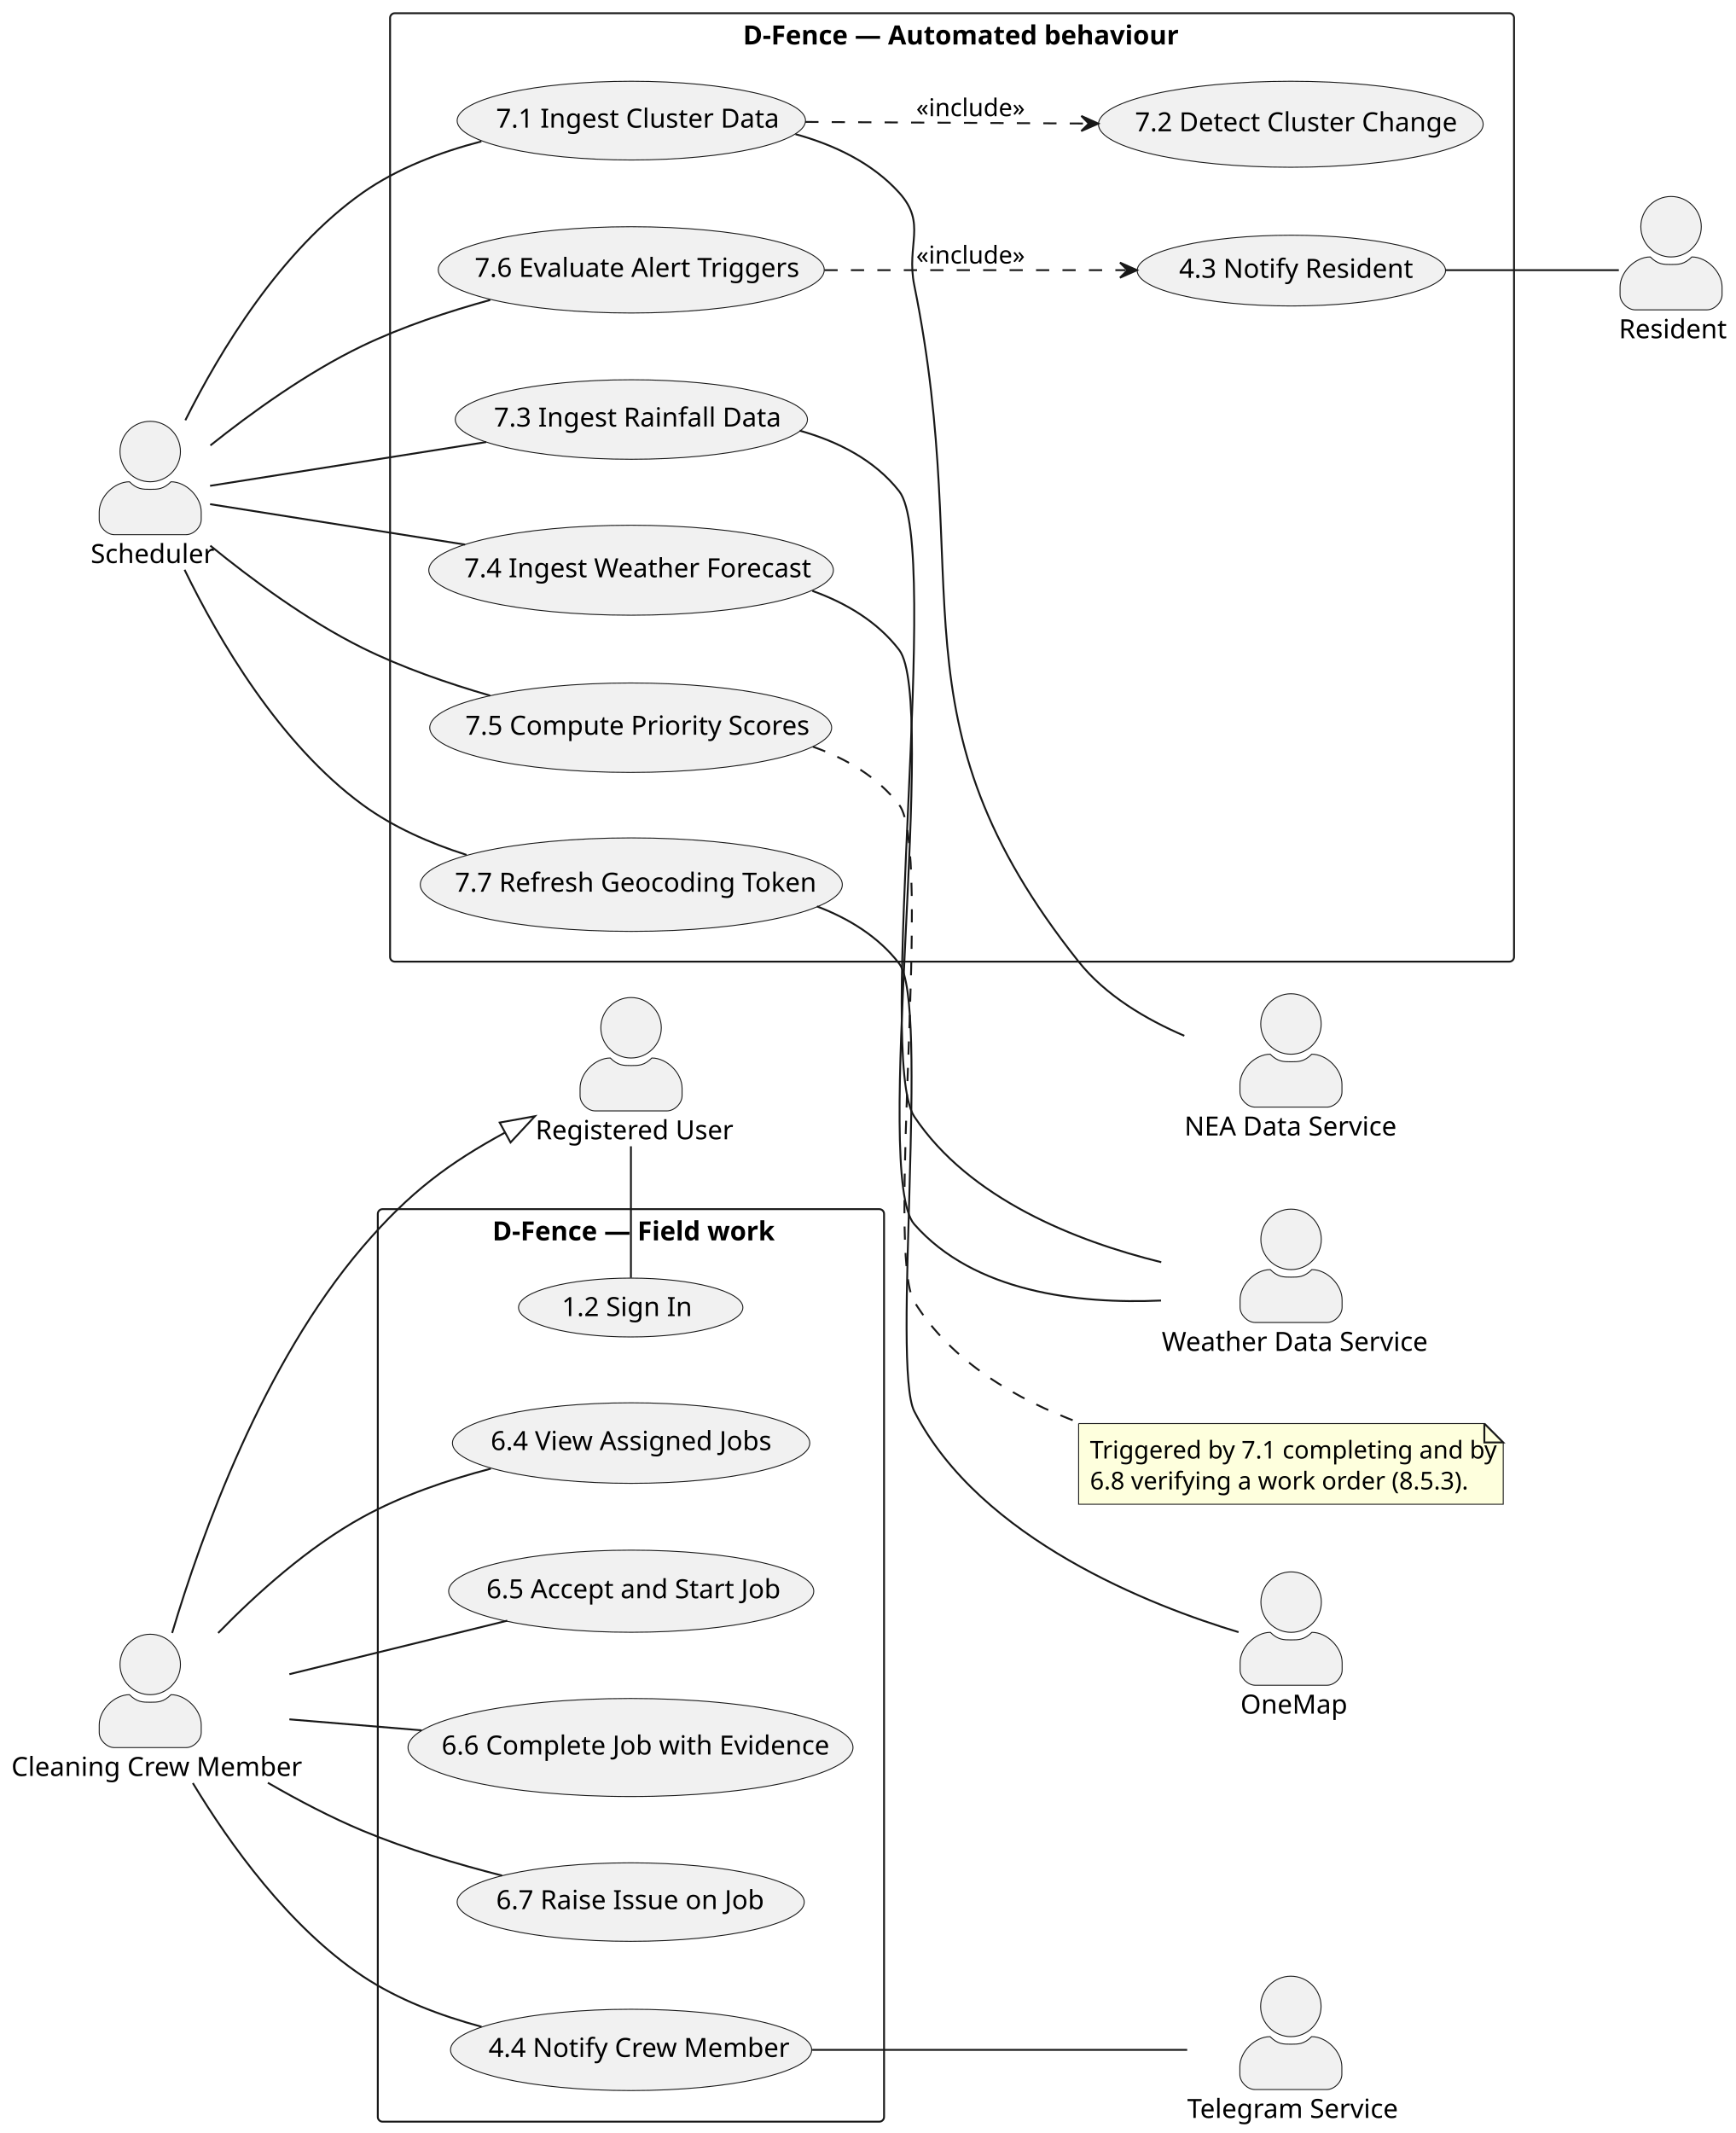
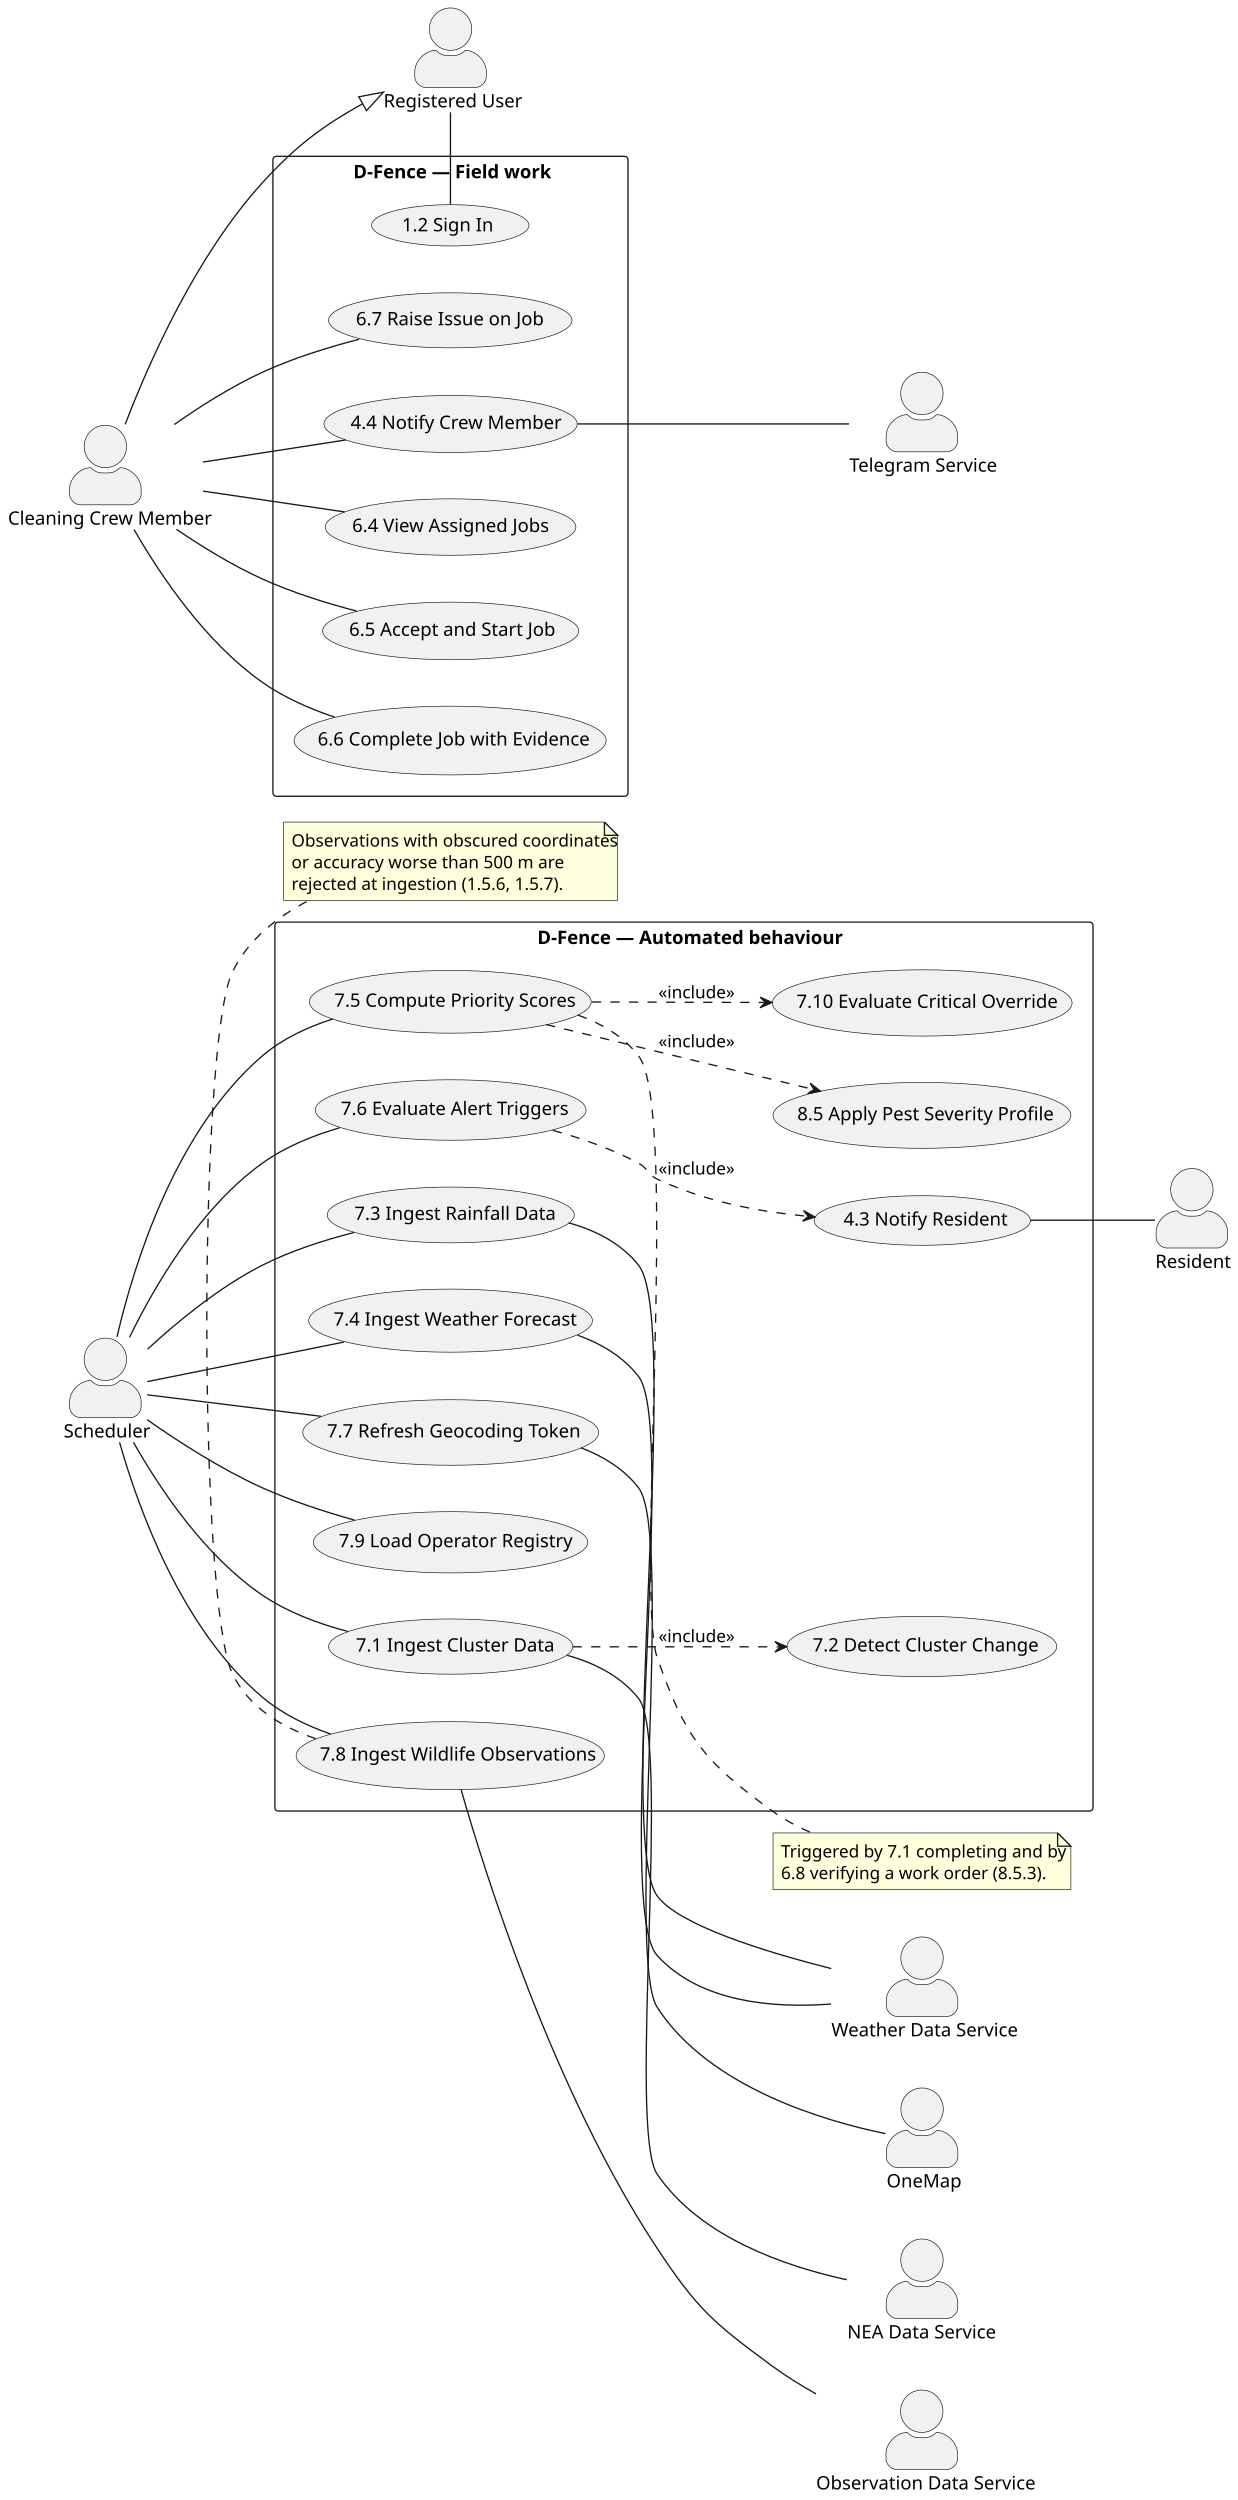
- <svg xmlns="http://www.w3.org/2000/svg" contentStyleType="text/css" height="1129px" preserveAspectRatio="none" style="width:919px;height:1129px;background:#FFFFFF;" version="1.1" viewBox="0 0 919 1129" width="919px" zoomAndPan="magnify">
+ <svg xmlns="http://www.w3.org/2000/svg" contentStyleType="text/css" height="1887px" preserveAspectRatio="none" style="width:934px;height:1887px;background:#FFFFFF;" version="1.1" viewBox="0 0 934 1887" width="934px" zoomAndPan="magnify">
  <defs />
  <g>
    <g id="cluster_D-Fence — Field work">
-       <rect fill="none" height="483" rx="2.5" ry="2.5" style="stroke:#181818;stroke-width:1.0;" width="268" x="200" y="640" />
-       <text fill="#000000" font-family="sans-serif" font-size="14" font-weight="bold" lengthAdjust="spacing" textLength="146.685" x="260.657" y="656.533">D-Fence — Field work</text>
+       <rect fill="none" height="483" rx="2.5" ry="2.5" style="stroke:#181818;stroke-width:1.0;" width="268" x="206" y="118" />
+       <text fill="#000000" font-family="sans-serif" font-size="14" font-weight="bold" lengthAdjust="spacing" textLength="146.685" x="266.657" y="134.533">D-Fence — Field work</text>
    </g>
    <g id="cluster_D-Fence — Automated behaviour">
-       <rect fill="none" height="502" rx="2.5" ry="2.5" style="stroke:#181818;stroke-width:1.0;" width="595" x="206.5" y="7" />
-       <text fill="#000000" font-family="sans-serif" font-size="14" font-weight="bold" lengthAdjust="spacing" textLength="221.355" x="393.323" y="23.533">D-Fence — Automated behaviour</text>
+       <rect fill="none" height="671" rx="2.5" ry="2.5" style="stroke:#181818;stroke-width:1.0;" width="617.5" x="207.5" y="696" />
+       <text fill="#000000" font-family="sans-serif" font-size="14" font-weight="bold" lengthAdjust="spacing" textLength="221.355" x="405.573" y="712.533">D-Fence — Automated behaviour</text>
    </g>
    <g id="elem_UC12">
-       <ellipse cx="333.884" cy="692.078" fill="#F1F1F1" rx="59.383" ry="15.578" style="stroke:#181818;stroke-width:0.5;" />
-       <text fill="#000000" font-family="sans-serif" font-size="14" lengthAdjust="spacing" textLength="66.938" x="297.415" y="696.595">1.2 Sign In</text>
+       <ellipse cx="339.884" cy="170.078" fill="#F1F1F1" rx="59.383" ry="15.578" style="stroke:#181818;stroke-width:0.5;" />
+       <text fill="#000000" font-family="sans-serif" font-size="14" lengthAdjust="spacing" textLength="66.938" x="303.415" y="174.595">1.2 Sign In</text>
    </g>
    <g id="elem_UC64">
-       <ellipse cx="334.094" cy="763.819" fill="#F1F1F1" rx="94.594" ry="21.319" style="stroke:#181818;stroke-width:0.5;" />
-       <text fill="#000000" font-family="sans-serif" font-size="14" lengthAdjust="spacing" textLength="148.641" x="259.773" y="767.547">6.4 View Assigned Jobs</text>
+       <ellipse cx="340.094" cy="397.819" fill="#F1F1F1" rx="94.594" ry="21.319" style="stroke:#181818;stroke-width:0.5;" />
+       <text fill="#000000" font-family="sans-serif" font-size="14" lengthAdjust="spacing" textLength="148.641" x="265.773" y="401.547">6.4 View Assigned Jobs</text>
    </g>
    <g id="elem_UC65">
-       <ellipse cx="334.151" cy="842.23" fill="#F1F1F1" rx="96.651" ry="21.73" style="stroke:#181818;stroke-width:0.5;" />
-       <text fill="#000000" font-family="sans-serif" font-size="14" lengthAdjust="spacing" textLength="153.316" x="257.492" y="845.959">6.5 Accept and Start Job</text>
+       <ellipse cx="340.151" cy="476.23" fill="#F1F1F1" rx="96.651" ry="21.73" style="stroke:#181818;stroke-width:0.5;" />
+       <text fill="#000000" font-family="sans-serif" font-size="14" lengthAdjust="spacing" textLength="153.316" x="263.492" y="479.959">6.5 Accept and Start Job</text>
    </g>
    <g id="elem_UC66">
-       <ellipse cx="333.778" cy="924.956" fill="#F1F1F1" rx="117.778" ry="25.956" style="stroke:#181818;stroke-width:0.5;" />
-       <text fill="#000000" font-family="sans-serif" font-size="14" lengthAdjust="spacing" textLength="199.999" x="233.778" y="928.684">6.6 Complete Job with Evidence</text>
+       <ellipse cx="339.778" cy="558.956" fill="#F1F1F1" rx="117.778" ry="25.956" style="stroke:#181818;stroke-width:0.5;" />
+       <text fill="#000000" font-family="sans-serif" font-size="14" lengthAdjust="spacing" textLength="199.999" x="239.778" y="562.684">6.6 Complete Job with Evidence</text>
    </g>
    <g id="elem_UC67">
-       <ellipse cx="333.879" cy="1006.776" fill="#F1F1F1" rx="91.879" ry="20.776" style="stroke:#181818;stroke-width:0.5;" />
-       <text fill="#000000" font-family="sans-serif" font-size="14" lengthAdjust="spacing" textLength="142.42" x="262.669" y="1010.504">6.7 Raise Issue on Job</text>
+       <ellipse cx="339.879" cy="241.776" fill="#F1F1F1" rx="91.879" ry="20.776" style="stroke:#181818;stroke-width:0.5;" />
+       <text fill="#000000" font-family="sans-serif" font-size="14" lengthAdjust="spacing" textLength="142.42" x="268.669" y="245.504">6.7 Raise Issue on Job</text>
    </g>
    <g id="elem_UC44">
-       <ellipse cx="334.099" cy="1085.02" fill="#F1F1F1" rx="95.6" ry="21.52" style="stroke:#181818;stroke-width:0.5;" />
-       <text fill="#000000" font-family="sans-serif" font-size="14" lengthAdjust="spacing" textLength="150.931" x="258.634" y="1088.748">4.4 Notify Crew Member</text>
+       <ellipse cx="340.099" cy="320.02" fill="#F1F1F1" rx="95.6" ry="21.52" style="stroke:#181818;stroke-width:0.5;" />
+       <text fill="#000000" font-family="sans-serif" font-size="14" lengthAdjust="spacing" textLength="150.931" x="264.634" y="323.748">4.4 Notify Crew Member</text>
    </g>
    <g id="elem_UC71">
-       <ellipse cx="334.212" cy="63.842" fill="#F1F1F1" rx="92.212" ry="20.842" style="stroke:#181818;stroke-width:0.5;" />
-       <text fill="#000000" font-family="sans-serif" font-size="14" lengthAdjust="spacing" textLength="143.185" x="262.619" y="67.571">7.1 Ingest Cluster Data</text>
+       <ellipse cx="340.212" cy="1242.842" fill="#F1F1F1" rx="92.212" ry="20.842" style="stroke:#181818;stroke-width:0.5;" />
+       <text fill="#000000" font-family="sans-serif" font-size="14" lengthAdjust="spacing" textLength="143.185" x="268.619" y="1246.571">7.1 Ingest Cluster Data</text>
    </g>
    <g id="elem_UC72">
-       <ellipse cx="683.335" cy="65.767" fill="#F1F1F1" rx="101.835" ry="22.767" style="stroke:#181818;stroke-width:0.5;" />
-       <text fill="#000000" font-family="sans-serif" font-size="14" lengthAdjust="spacing" textLength="164.978" x="600.846" y="69.496">7.2 Detect Cluster Change</text>
+       <ellipse cx="695.835" cy="1242.767" fill="#F1F1F1" rx="101.835" ry="22.767" style="stroke:#181818;stroke-width:0.5;" />
+       <text fill="#000000" font-family="sans-serif" font-size="14" lengthAdjust="spacing" textLength="164.978" x="613.346" y="1246.496">7.2 Detect Cluster Change</text>
    </g>
    <g id="elem_UC73">
-       <ellipse cx="334.233" cy="222.047" fill="#F1F1F1" rx="93.233" ry="21.047" style="stroke:#181818;stroke-width:0.5;" />
-       <text fill="#000000" font-family="sans-serif" font-size="14" lengthAdjust="spacing" textLength="145.53" x="261.468" y="225.775">7.3 Ingest Rainfall Data</text>
+       <ellipse cx="340.233" cy="917.047" fill="#F1F1F1" rx="93.233" ry="21.047" style="stroke:#181818;stroke-width:0.5;" />
+       <text fill="#000000" font-family="sans-serif" font-size="14" lengthAdjust="spacing" textLength="145.53" x="267.468" y="920.775">7.3 Ingest Rainfall Data</text>
    </g>
    <g id="elem_UC74">
-       <ellipse cx="334.088" cy="301.818" fill="#F1F1F1" rx="107.088" ry="23.818" style="stroke:#181818;stroke-width:0.5;" />
-       <text fill="#000000" font-family="sans-serif" font-size="14" lengthAdjust="spacing" textLength="176.641" x="245.768" y="305.546">7.4 Ingest Weather Forecast</text>
+       <ellipse cx="340.088" cy="996.818" fill="#F1F1F1" rx="107.088" ry="23.818" style="stroke:#181818;stroke-width:0.5;" />
+       <text fill="#000000" font-family="sans-serif" font-size="14" lengthAdjust="spacing" textLength="176.641" x="251.768" y="1000.546">7.4 Ingest Weather Forecast</text>
    </g>
    <g id="elem_UC75">
-       <ellipse cx="333.877" cy="385.175" fill="#F1F1F1" rx="106.376" ry="23.675" style="stroke:#181818;stroke-width:0.5;" />
-       <text fill="#000000" font-family="sans-serif" font-size="14" lengthAdjust="spacing" textLength="175.068" x="246.342" y="388.904">7.5 Compute Priority Scores</text>
+       <ellipse cx="339.877" cy="756.175" fill="#F1F1F1" rx="106.376" ry="23.675" style="stroke:#181818;stroke-width:0.5;" />
+       <text fill="#000000" font-family="sans-serif" font-size="14" lengthAdjust="spacing" textLength="175.068" x="252.342" y="759.904">7.5 Compute Priority Scores</text>
    </g>
    <g id="elem_UC76">
-       <ellipse cx="334.178" cy="142.836" fill="#F1F1F1" rx="102.178" ry="22.836" style="stroke:#181818;stroke-width:0.5;" />
-       <text fill="#000000" font-family="sans-serif" font-size="14" lengthAdjust="spacing" textLength="165.744" x="251.306" y="146.564">7.6 Evaluate Alert Triggers</text>
+       <ellipse cx="340.178" cy="837.836" fill="#F1F1F1" rx="102.178" ry="22.836" style="stroke:#181818;stroke-width:0.5;" />
+       <text fill="#000000" font-family="sans-serif" font-size="14" lengthAdjust="spacing" textLength="165.744" x="257.306" y="841.564">7.6 Evaluate Alert Triggers</text>
    </g>
    <g id="elem_UC77">
-       <ellipse cx="334.203" cy="468.24" fill="#F1F1F1" rx="111.703" ry="24.741" style="stroke:#181818;stroke-width:0.5;" />
-       <text fill="#000000" font-family="sans-serif" font-size="14" lengthAdjust="spacing" textLength="186.778" x="240.814" y="471.969">7.7 Refresh Geocoding Token</text>
+       <ellipse cx="340.203" cy="1081.241" fill="#F1F1F1" rx="111.703" ry="24.741" style="stroke:#181818;stroke-width:0.5;" />
+       <text fill="#000000" font-family="sans-serif" font-size="14" lengthAdjust="spacing" textLength="186.778" x="246.814" y="1084.969">7.7 Refresh Geocoding Token</text>
+     </g>
+     <g id="elem_UC78">
+       <ellipse cx="339.834" cy="1325.167" fill="#F1F1F1" rx="116.334" ry="25.667" style="stroke:#181818;stroke-width:0.5;" />
+       <text fill="#000000" font-family="sans-serif" font-size="14" lengthAdjust="spacing" textLength="196.868" x="241.4" y="1328.895">7.8 Ingest Wildlife Observations</text>
+     </g>
+     <g id="elem_UC79">
+       <ellipse cx="340.08" cy="1164.116" fill="#F1F1F1" rx="103.58" ry="23.116" style="stroke:#181818;stroke-width:0.5;" />
+       <text fill="#000000" font-family="sans-serif" font-size="14" lengthAdjust="spacing" textLength="168.868" x="255.646" y="1167.845">7.9 Load Operator Registry</text>
+     </g>
+     <g id="elem_UC710">
+       <ellipse cx="696.114" cy="757.023" fill="#F1F1F1" rx="113.114" ry="25.023" style="stroke:#181818;stroke-width:0.5;" />
+       <text fill="#000000" font-family="sans-serif" font-size="14" lengthAdjust="spacing" textLength="189.861" x="601.183" y="760.751">7.10 Evaluate Critical Override</text>
+     </g>
+     <g id="elem_UC85">
+       <ellipse cx="695.903" cy="841.881" fill="#F1F1F1" rx="112.403" ry="24.881" style="stroke:#181818;stroke-width:0.5;" />
+       <text fill="#000000" font-family="sans-serif" font-size="14" lengthAdjust="spacing" textLength="188.31" x="601.748" y="845.609">8.5 Apply Pest Severity Profile</text>
    </g>
    <g id="elem_UC43">
-       <ellipse cx="683.624" cy="143.225" fill="#F1F1F1" rx="81.624" ry="18.725" style="stroke:#181818;stroke-width:0.5;" />
-       <text fill="#000000" font-family="sans-serif" font-size="14" lengthAdjust="spacing" textLength="118.282" x="624.191" y="147.04">4.3 Notify Resident</text>
+       <ellipse cx="696.124" cy="921.225" fill="#F1F1F1" rx="81.624" ry="18.725" style="stroke:#181818;stroke-width:0.5;" />
+       <text fill="#000000" font-family="sans-serif" font-size="14" lengthAdjust="spacing" textLength="118.282" x="636.691" y="925.04">4.3 Notify Resident</text>
    </g>
    <g id="elem_RU">
-       <ellipse cx="334.076" cy="544" fill="#F1F1F1" rx="16" ry="16" style="stroke:#181818;stroke-width:0.5;" />
-       <path d="M334.076,564 C338.076,564 341.076,564 345.076,560 C353.076,560 361.076,568 361.076,576 L361.076,580 C361.076,584 357.076,588 353.076,588 L315.076,588 C311.076,588 307.076,584 307.076,580 L307.076,576 C307.076,568 315.076,560 323.076,560 C327.076,564 330.076,564 334.076,564 " fill="#F1F1F1" style="stroke:#181818;stroke-width:0.5;" />
-       <text fill="#000000" font-family="sans-serif" font-size="14" lengthAdjust="spacing" textLength="101.151" x="283.5" y="603.033">Registered User</text>
+       <ellipse cx="340.076" cy="22" fill="#F1F1F1" rx="16" ry="16" style="stroke:#181818;stroke-width:0.5;" />
+       <path d="M340.076,42 C344.076,42 347.076,42 351.076,38 C359.076,38 367.076,46 367.076,54 L367.076,58 C367.076,62 363.076,66 359.076,66 L321.076,66 C317.076,66 313.076,62 313.076,58 L313.076,54 C313.076,46 321.076,38 329.076,38 C333.076,42 336.076,42 340.076,42 " fill="#F1F1F1" style="stroke:#181818;stroke-width:0.5;" />
+       <text fill="#000000" font-family="sans-serif" font-size="14" lengthAdjust="spacing" textLength="101.151" x="289.5" y="81.033">Registered User</text>
    </g>
    <g id="elem_CCM">
-       <ellipse cx="79.527" cy="881" fill="#F1F1F1" rx="16" ry="16" style="stroke:#181818;stroke-width:0.5;" />
-       <path d="M79.527,901 C83.527,901 86.527,901 90.527,897 C98.527,897 106.527,905 106.527,913 L106.527,917 C106.527,921 102.527,925 98.527,925 L60.527,925 C56.527,925 52.527,921 52.527,917 L52.527,913 C52.527,905 60.527,897 68.527,897 C72.527,901 75.527,901 79.527,901 " fill="#F1F1F1" style="stroke:#181818;stroke-width:0.5;" />
-       <text fill="#000000" font-family="sans-serif" font-size="14" lengthAdjust="spacing" textLength="147.055" x="6" y="940.033">Cleaning Crew Member</text>
+       <ellipse cx="79.527" cy="337" fill="#F1F1F1" rx="16" ry="16" style="stroke:#181818;stroke-width:0.5;" />
+       <path d="M79.527,357 C83.527,357 86.527,357 90.527,353 C98.527,353 106.527,361 106.527,369 L106.527,373 C106.527,377 102.527,381 98.527,381 L60.527,381 C56.527,381 52.527,377 52.527,373 L52.527,369 C52.527,361 60.527,353 68.527,353 C72.527,357 75.527,357 79.527,357 " fill="#F1F1F1" style="stroke:#181818;stroke-width:0.5;" />
+       <text fill="#000000" font-family="sans-serif" font-size="14" lengthAdjust="spacing" textLength="147.055" x="6" y="396.033">Cleaning Crew Member</text>
    </g>
    <g id="elem_SCH">
-       <ellipse cx="79.52" cy="239" fill="#F1F1F1" rx="16" ry="16" style="stroke:#181818;stroke-width:0.5;" />
-       <path d="M79.52,259 C83.52,259 86.52,259 90.52,255 C98.52,255 106.52,263 106.52,271 L106.52,275 C106.52,279 102.52,283 98.52,283 L60.52,283 C56.52,283 52.52,279 52.52,275 L52.52,271 C52.52,263 60.52,255 68.52,255 C72.52,259 75.52,259 79.52,259 " fill="#F1F1F1" style="stroke:#181818;stroke-width:0.5;" />
-       <text fill="#000000" font-family="sans-serif" font-size="14" lengthAdjust="spacing" textLength="63.041" x="48" y="298.033">Scheduler</text>
+       <ellipse cx="79.52" cy="1026" fill="#F1F1F1" rx="16" ry="16" style="stroke:#181818;stroke-width:0.5;" />
+       <path d="M79.52,1046 C83.52,1046 86.52,1046 90.52,1042 C98.52,1042 106.52,1050 106.52,1058 L106.52,1062 C106.52,1066 102.52,1070 98.52,1070 L60.52,1070 C56.52,1070 52.52,1066 52.52,1062 L52.52,1058 C52.52,1050 60.52,1042 68.52,1042 C72.52,1046 75.52,1046 79.52,1046 " fill="#F1F1F1" style="stroke:#181818;stroke-width:0.5;" />
+       <text fill="#000000" font-family="sans-serif" font-size="14" lengthAdjust="spacing" textLength="63.041" x="48" y="1085.033">Scheduler</text>
+     </g>
+     <g id="elem_INAT">
+       <ellipse cx="695.758" cy="1820" fill="#F1F1F1" rx="16" ry="16" style="stroke:#181818;stroke-width:0.5;" />
+       <path d="M695.758,1840 C699.758,1840 702.758,1840 706.758,1836 C714.758,1836 722.758,1844 722.758,1852 L722.758,1856 C722.758,1860 718.758,1864 714.758,1864 L676.758,1864 C672.758,1864 668.758,1860 668.758,1856 L668.758,1852 C668.758,1844 676.758,1836 684.758,1836 C688.758,1840 691.758,1840 695.758,1840 " fill="#F1F1F1" style="stroke:#181818;stroke-width:0.5;" />
+       <text fill="#000000" font-family="sans-serif" font-size="14" lengthAdjust="spacing" textLength="159.517" x="616" y="1879.033">Observation Data Service</text>
    </g>
    <g id="elem_NEA">
-       <ellipse cx="683.41" cy="542" fill="#F1F1F1" rx="16" ry="16" style="stroke:#181818;stroke-width:0.5;" />
-       <path d="M683.41,562 C687.41,562 690.41,562 694.41,558 C702.41,558 710.41,566 710.41,574 L710.41,578 C710.41,582 706.41,586 702.41,586 L664.41,586 C660.41,586 656.41,582 656.41,578 L656.41,574 C656.41,566 664.41,558 672.41,558 C676.41,562 679.41,562 683.41,562 " fill="#F1F1F1" style="stroke:#181818;stroke-width:0.5;" />
-       <text fill="#000000" font-family="sans-serif" font-size="14" lengthAdjust="spacing" textLength="112.82" x="627" y="601.033">NEA Data Service</text>
+       <ellipse cx="695.91" cy="1706" fill="#F1F1F1" rx="16" ry="16" style="stroke:#181818;stroke-width:0.5;" />
+       <path d="M695.91,1726 C699.91,1726 702.91,1726 706.91,1722 C714.91,1722 722.91,1730 722.91,1738 L722.91,1742 C722.91,1746 718.91,1750 714.91,1750 L676.91,1750 C672.91,1750 668.91,1746 668.91,1742 L668.91,1738 C668.91,1730 676.91,1722 684.91,1722 C688.91,1726 691.91,1726 695.91,1726 " fill="#F1F1F1" style="stroke:#181818;stroke-width:0.5;" />
+       <text fill="#000000" font-family="sans-serif" font-size="14" lengthAdjust="spacing" textLength="112.82" x="639.5" y="1765.033">NEA Data Service</text>
    </g>
    <g id="elem_WX">
-       <ellipse cx="683.472" cy="656" fill="#F1F1F1" rx="16" ry="16" style="stroke:#181818;stroke-width:0.5;" />
-       <path d="M683.472,676 C687.472,676 690.472,676 694.472,672 C702.472,672 710.472,680 710.472,688 L710.472,692 C710.472,696 706.472,700 702.472,700 L664.472,700 C660.472,700 656.472,696 656.472,692 L656.472,688 C656.472,680 664.472,672 672.472,672 C676.472,676 679.472,676 683.472,676 " fill="#F1F1F1" style="stroke:#181818;stroke-width:0.5;" />
-       <text fill="#000000" font-family="sans-serif" font-size="14" lengthAdjust="spacing" textLength="136.944" x="615" y="715.033">Weather Data Service</text>
+       <ellipse cx="695.972" cy="1478" fill="#F1F1F1" rx="16" ry="16" style="stroke:#181818;stroke-width:0.5;" />
+       <path d="M695.972,1498 C699.972,1498 702.972,1498 706.972,1494 C714.972,1494 722.972,1502 722.972,1510 L722.972,1514 C722.972,1518 718.972,1522 714.972,1522 L676.972,1522 C672.972,1522 668.972,1518 668.972,1514 L668.972,1510 C668.972,1502 676.972,1494 684.972,1494 C688.972,1498 691.972,1498 695.972,1498 " fill="#F1F1F1" style="stroke:#181818;stroke-width:0.5;" />
+       <text fill="#000000" font-family="sans-serif" font-size="14" lengthAdjust="spacing" textLength="136.944" x="627.5" y="1537.033">Weather Data Service</text>
    </g>
    <g id="elem_ONEMAP">
-       <ellipse cx="683.5" cy="848" fill="#F1F1F1" rx="16" ry="16" style="stroke:#181818;stroke-width:0.5;" />
-       <path d="M683.5,868 C687.5,868 690.5,868 694.5,864 C702.5,864 710.5,872 710.5,880 L710.5,884 C710.5,888 706.5,892 702.5,892 L664.5,892 C660.5,892 656.5,888 656.5,884 L656.5,880 C656.5,872 664.5,864 672.5,864 C676.5,868 679.5,868 683.5,868 " fill="#F1F1F1" style="stroke:#181818;stroke-width:0.5;" />
-       <text fill="#000000" font-family="sans-serif" font-size="14" lengthAdjust="spacing" textLength="53.696" x="656.652" y="907.033">OneMap</text>
+       <ellipse cx="696" cy="1592" fill="#F1F1F1" rx="16" ry="16" style="stroke:#181818;stroke-width:0.5;" />
+       <path d="M696,1612 C700,1612 703,1612 707,1608 C715,1608 723,1616 723,1624 L723,1628 C723,1632 719,1636 715,1636 L677,1636 C673,1636 669,1632 669,1628 L669,1624 C669,1616 677,1608 685,1608 C689,1612 692,1612 696,1612 " fill="#F1F1F1" style="stroke:#181818;stroke-width:0.5;" />
+       <text fill="#000000" font-family="sans-serif" font-size="14" lengthAdjust="spacing" textLength="53.696" x="669.152" y="1651.033">OneMap</text>
    </g>
    <g id="elem_RES">
-       <ellipse cx="884.627" cy="120" fill="#F1F1F1" rx="16" ry="16" style="stroke:#181818;stroke-width:0.5;" />
-       <path d="M884.627,140 C888.627,140 891.627,140 895.627,136 C903.627,136 911.627,144 911.627,152 L911.627,156 C911.627,160 907.627,164 903.627,164 L865.627,164 C861.627,164 857.627,160 857.627,156 L857.627,152 C857.627,144 865.627,136 873.627,136 C877.627,140 880.627,140 884.627,140 " fill="#F1F1F1" style="stroke:#181818;stroke-width:0.5;" />
-       <text fill="#000000" font-family="sans-serif" font-size="14" lengthAdjust="spacing" textLength="55.255" x="857" y="179.033">Resident</text>
+       <ellipse cx="899.627" cy="898" fill="#F1F1F1" rx="16" ry="16" style="stroke:#181818;stroke-width:0.5;" />
+       <path d="M899.627,918 C903.627,918 906.627,918 910.627,914 C918.627,914 926.627,922 926.627,930 L926.627,934 C926.627,938 922.627,942 918.627,942 L880.627,942 C876.627,942 872.627,938 872.627,934 L872.627,930 C872.627,922 880.627,914 888.627,914 C892.627,918 895.627,918 899.627,918 " fill="#F1F1F1" style="stroke:#181818;stroke-width:0.5;" />
+       <text fill="#000000" font-family="sans-serif" font-size="14" lengthAdjust="spacing" textLength="55.255" x="872" y="957.033">Resident</text>
    </g>
    <g id="elem_TG">
-       <ellipse cx="683.352" cy="1062" fill="#F1F1F1" rx="16" ry="16" style="stroke:#181818;stroke-width:0.5;" />
-       <path d="M683.352,1082 C687.352,1082 690.352,1082 694.352,1078 C702.352,1078 710.352,1086 710.352,1094 L710.352,1098 C710.352,1102 706.352,1106 702.352,1106 L664.352,1106 C660.352,1106 656.352,1102 656.352,1098 L656.352,1094 C656.352,1086 664.352,1078 672.352,1078 C676.352,1082 679.352,1082 683.352,1082 " fill="#F1F1F1" style="stroke:#181818;stroke-width:0.5;" />
-       <text fill="#000000" font-family="sans-serif" font-size="14" lengthAdjust="spacing" textLength="109.703" x="628.5" y="1121.033">Telegram Service</text>
-     </g>
-     <g id="elem_GMN47">
-       <path d="M571,753.5 L571,796.203 L795.785,796.203 L795.785,763.5 L785.785,753.5 L571,753.5 " fill="#FEFFDD" style="stroke:#181818;stroke-width:0.5;" />
-       <path d="M785.785,753.5 L785.785,763.5 L795.785,763.5 L785.785,753.5 " fill="#FEFFDD" style="stroke:#181818;stroke-width:1.0;" />
-       <text fill="#000000" font-family="sans-serif" font-size="13" lengthAdjust="spacing" textLength="203.785" x="577" y="771.995">Triggered by 7.1 completing and by</text>
-       <text fill="#000000" font-family="sans-serif" font-size="13" lengthAdjust="spacing" textLength="190.747" x="577" y="788.347">6.8 verifying a work order (8.5.3).</text>
+       <ellipse cx="695.852" cy="297" fill="#F1F1F1" rx="16" ry="16" style="stroke:#181818;stroke-width:0.5;" />
+       <path d="M695.852,317 C699.852,317 702.852,317 706.852,313 C714.852,313 722.852,321 722.852,329 L722.852,333 C722.852,337 718.852,341 714.852,341 L676.852,341 C672.852,341 668.852,337 668.852,333 L668.852,329 C668.852,321 676.852,313 684.852,313 C688.852,317 691.852,317 695.852,317 " fill="#F1F1F1" style="stroke:#181818;stroke-width:0.5;" />
+       <text fill="#000000" font-family="sans-serif" font-size="14" lengthAdjust="spacing" textLength="109.703" x="641" y="356.033">Telegram Service</text>
+     </g>
+     <g id="elem_GMN52">
+       <path d="M583.5,1383.5 L583.5,1426.203 L808.285,1426.203 L808.285,1393.5 L798.285,1383.5 L583.5,1383.5 " fill="#FEFFDD" style="stroke:#181818;stroke-width:0.5;" />
+       <path d="M798.285,1383.5 L798.285,1393.5 L808.285,1393.5 L798.285,1383.5 " fill="#FEFFDD" style="stroke:#181818;stroke-width:1.0;" />
+       <text fill="#000000" font-family="sans-serif" font-size="13" lengthAdjust="spacing" textLength="203.785" x="589.5" y="1401.995">Triggered by 7.1 completing and by</text>
+       <text fill="#000000" font-family="sans-serif" font-size="13" lengthAdjust="spacing" textLength="190.747" x="589.5" y="1418.347">6.8 verifying a work order (8.5.3).</text>
+     </g>
+     <g id="elem_GMN60">
+       <path d="M214,620.5 L214,679.555 L466.232,679.555 L466.232,630.5 L456.232,620.5 L214,620.5 " fill="#FEFFDD" style="stroke:#181818;stroke-width:0.5;" />
+       <path d="M456.232,620.5 L456.232,630.5 L466.232,630.5 L456.232,620.5 " fill="#FEFFDD" style="stroke:#181818;stroke-width:1.0;" />
+       <text fill="#000000" font-family="sans-serif" font-size="13" lengthAdjust="spacing" textLength="231.232" x="220" y="638.995">Observations with obscured coordinates</text>
+       <text fill="#000000" font-family="sans-serif" font-size="13" lengthAdjust="spacing" textLength="196.536" x="220" y="655.347">or accuracy worse than 500 m are</text>
+       <text fill="#000000" font-family="sans-serif" font-size="13" lengthAdjust="spacing" textLength="197.285" x="220" y="671.698">rejected at ingestion (1.5.6, 1.5.7).</text>
    </g>
    <g id="link_CCM_RU">
-       <path d="M91.13,864.33 C106.53,812.68 139.14,721.73 192,660 C217.08,630.71 237.802,615.598 267.392,599.438 " fill="none" id="CCM-to-RU" style="stroke:#181818;stroke-width:1.0;" />
-       <polygon fill="none" points="283.19,590.81,264.517,594.172,270.268,604.703,283.19,590.81" style="stroke:#181818;stroke-width:1.0;" />
+       <path d="M94.5,320.25 C112.7,272.77 148.16,192.88 198,138 C223.82,109.56 244.42,94.639 273.73,78.289 " fill="none" id="CCM-to-RU" style="stroke:#181818;stroke-width:1.0;" />
+       <polygon fill="none" points="289.45,69.52,270.807,73.049,276.653,83.529,289.45,69.52" style="stroke:#181818;stroke-width:1.0;" />
    </g>
    <g id="link_RU_UC12">
-       <path d="M334,606.73 C334,629.95 334,653.16 334,676.38 " fill="none" id="RU-UC12" style="stroke:#181818;stroke-width:1.0;" />
+       <path d="M340,84.73 C340,107.95 340,131.16 340,154.38 " fill="none" id="RU-UC12" style="stroke:#181818;stroke-width:1.0;" />
    </g>
    <g id="link_CCM_UC64">
-       <path d="M115.49,864.34 C135.92,843.38 163.28,818.8 192,803 C212.81,791.55 237.22,783.27 259.84,777.36 " fill="none" id="CCM-UC64" style="stroke:#181818;stroke-width:1.0;" />
+       <path d="M153.19,370.69 C186.5,375.58 226.04,381.39 260.06,386.4 " fill="none" id="CCM-UC64" style="stroke:#181818;stroke-width:1.0;" />
    </g>
    <g id="link_CCM_UC65">
-       <path d="M153.19,886.15 C189.62,877.21 233.34,866.47 268.55,857.83 " fill="none" id="CCM-UC65" style="stroke:#181818;stroke-width:1.0;" />
+       <path d="M133.17,399.53 C152.76,412.86 175.67,426.89 198,437 C220.44,447.16 246.12,455.22 269.36,461.31 " fill="none" id="CCM-UC65" style="stroke:#181818;stroke-width:1.0;" />
    </g>
    <g id="link_CCM_UC66">
-       <path d="M153.19,910.05 C175.05,911.86 199.53,913.9 223.22,915.87 " fill="none" id="CCM-UC66" style="stroke:#181818;stroke-width:1.0;" />
+       <path d="M101.13,399.63 C121.35,434.77 155.31,485.01 198,515 C214.26,526.42 233.6,534.96 252.66,541.32 " fill="none" id="CCM-UC66" style="stroke:#181818;stroke-width:1.0;" />
    </g>
    <g id="link_CCM_UC67">
-       <path d="M141.8,943.62 C157.73,952.82 175.15,961.96 192,969 C215.4,978.77 242.03,986.7 265.8,992.75 " fill="none" id="CCM-UC67" style="stroke:#181818;stroke-width:1.0;" />
+       <path d="M131.59,320.41 C151.48,306.43 175,291.58 198,281 C220.96,270.44 247.37,262.2 271.09,256.07 " fill="none" id="CCM-UC67" style="stroke:#181818;stroke-width:1.0;" />
    </g>
    <g id="link_UC44_CCM">
-       <path d="M254.93,1072.76 C233.33,1066.96 210.71,1058.46 192,1046 C153,1020.03 121.52,975.96 102.09,943.79 " fill="none" id="UC44-CCM" style="stroke:#181818;stroke-width:1.0;" />
+       <path d="M260.98,332.07 C226.75,337.37 186.79,343.55 153.19,348.75 " fill="none" id="UC44-CCM" style="stroke:#181818;stroke-width:1.0;" />
    </g>
    <g id="link_UC44_TG">
-       <path d="M429.96,1085 C493.76,1085 575.55,1085 628.48,1085 " fill="none" id="UC44-TG" style="stroke:#181818;stroke-width:1.0;" />
+       <path d="M435.87,320 C501.5,320 586.51,320 640.91,320 " fill="none" id="UC44-TG" style="stroke:#181818;stroke-width:1.0;" />
    </g>
    <g id="link_SCH_UC71">
-       <path d="M98.12,222.44 C116.43,185.82 148.51,132.57 192,102 C210.46,89.02 233.13,80.48 254.84,74.85 " fill="none" id="SCH-UC71" style="stroke:#181818;stroke-width:1.0;" />
+       <path d="M100.71,1088.62 C120.75,1124 154.68,1174.62 198,1204 C217.13,1216.97 240.47,1225.65 262.62,1231.45 " fill="none" id="SCH-UC71" style="stroke:#181818;stroke-width:1.0;" />
    </g>
    <g id="link_SCH_UC73">
-       <path d="M111.21,257.14 C147.29,251.42 208.43,241.73 257.39,233.98 " fill="none" id="SCH-UC73" style="stroke:#181818;stroke-width:1.0;" />
+       <path d="M111.4,1018.33 C133.75,997.71 165.61,971.41 198,955 C219.48,944.11 244.44,936.07 267.33,930.27 " fill="none" id="SCH-UC73" style="stroke:#181818;stroke-width:1.0;" />
    </g>
    <g id="link_SCH_UC74">
-       <path d="M111.21,266.86 C144.59,272.15 199.44,280.84 246.23,288.26 " fill="none" id="SCH-UC74" style="stroke:#181818;stroke-width:1.0;" />
+       <path d="M111.17,1042.83 C147.55,1035.51 209.57,1023.04 259.73,1012.95 " fill="none" id="SCH-UC74" style="stroke:#181818;stroke-width:1.0;" />
    </g>
    <g id="link_SCH_UC75">
-       <path d="M111.33,288.82 C132.75,306.3 162.61,328.48 192,343 C213.07,353.41 237.2,361.76 259.48,368.19 " fill="none" id="SCH-UC75" style="stroke:#181818;stroke-width:1.0;" />
+       <path d="M88.3,1009.12 C101.27,953.47 132.58,853.08 198,797 C213.1,784.06 232.08,775.2 251.19,769.13 " fill="none" id="SCH-UC75" style="stroke:#181818;stroke-width:1.0;" />
    </g>
    <g id="link_SCH_UC76">
-       <path d="M111.38,235.76 C132.81,218.67 162.68,197.03 192,183 C213.12,172.89 237.26,164.88 259.54,158.77 " fill="none" id="SCH-UC76" style="stroke:#181818;stroke-width:1.0;" />
+       <path d="M97.75,1009.44 C116.77,970.37 151.03,911.71 198,878 C215.16,865.68 236.01,857.15 256.36,851.24 " fill="none" id="SCH-UC76" style="stroke:#181818;stroke-width:1.0;" />
    </g>
    <g id="link_SCH_UC77">
-       <path d="M97.71,301.58 C115.91,338.94 148.1,393.88 192,426 C208.18,437.84 227.7,446.37 246.98,452.5 " fill="none" id="SCH-UC77" style="stroke:#181818;stroke-width:1.0;" />
+       <path d="M111.17,1052.8 C143.47,1056.79 195.98,1063.3 242.46,1069.05 " fill="none" id="SCH-UC77" style="stroke:#181818;stroke-width:1.0;" />
    </g>
    <g id="link_UC71_NEA">
-       <path d="M421.09,71.01 C441.64,76.67 461.72,86.2 476,102 C490.79,118.37 479.61,129.37 484,151 C516.55,311.47 469.08,380.85 571,509 C585.23,526.89 606.66,539.54 626.95,548.24 " fill="none" id="UC71-NEA" style="stroke:#181818;stroke-width:1.0;" />
+       <path d="M428.11,1249.41 C448.78,1255.21 468.67,1265.18 482,1282 C506.79,1313.29 473.57,1607.98 496,1641 C528.27,1688.5 592.37,1710.61 639.13,1720.75 " fill="none" id="UC71-NEA" style="stroke:#181818;stroke-width:1.0;" />
    </g>
    <g id="link_UC73_WX">
-       <path d="M423.34,227.94 C443.61,233.64 463,243.45 476,260 C498.73,288.93 463.57,560.41 484,591 C513.21,634.73 569.52,656.93 614.74,668.08 " fill="none" id="UC73-WX" style="stroke:#181818;stroke-width:1.0;" />
+       <path d="M429.28,922.98 C449.55,928.69 468.96,938.49 482,955 C514.79,996.52 464.79,1388.28 496,1431 C512.02,1452.92 576.22,1472.93 627.43,1485.89 " fill="none" id="UC73-WX" style="stroke:#181818;stroke-width:1.0;" />
    </g>
    <g id="link_UC74_WX">
-       <path d="M430.04,312.75 C447.87,319.16 464.5,329 476,344 C496.55,370.82 461.69,622.62 484,648 C515.66,684.02 570.58,690.29 614.63,688.38 " fill="none" id="UC74-WX" style="stroke:#181818;stroke-width:1.0;" />
+       <path d="M435.97,1007.8 C453.81,1014.2 470.46,1024.03 482,1039 C511.66,1077.48 463.28,1440.09 496,1476 C528.25,1511.39 583.26,1515.98 627.28,1512.64 " fill="none" id="UC74-WX" style="stroke:#181818;stroke-width:1.0;" />
    </g>
    <g id="link_UC77_ONEMAP">
-       <path d="M432.47,479.75 C449.36,486.16 464.99,495.75 476,510 C492.1,530.86 471.97,723.56 484,747 C518.97,815.14 610.06,850.17 655.67,863.9 " fill="none" id="UC77-ONEMAP" style="stroke:#181818;stroke-width:1.0;" />
+       <path d="M438.45,1092.76 C455.34,1099.17 470.98,1108.76 482,1123 C508.67,1157.47 472.47,1478.32 496,1515 C535.15,1576.02 623.7,1601.3 668.29,1610.46 " fill="none" id="UC77-ONEMAP" style="stroke:#181818;stroke-width:1.0;" />
    </g>
    <g id="link_UC43_RES">
-       <path d="M765.15,143 C797.91,143 833.49,143 856.99,143 " fill="none" id="UC43-RES" style="stroke:#181818;stroke-width:1.0;" />
+       <path d="M777.51,921 C811.05,921 847.72,921 871.79,921 " fill="none" id="UC43-RES" style="stroke:#181818;stroke-width:1.0;" />
    </g>
    <g id="link_UC71_UC72">
-       <path d="M426.3,64.53 C473.96,64.8 526.39,65.106 575.41,65.386 " fill="none" id="UC71-to-UC72" style="stroke:#181818;stroke-width:1.0;stroke-dasharray:7.0,7.0;" />
-       <polygon fill="#181818" points="581.41,65.42,572.433,61.369,576.41,65.391,572.387,69.368,581.41,65.42" style="stroke:#181818;stroke-width:1.0;" />
-       <text fill="#000000" font-family="sans-serif" font-size="13" lengthAdjust="spacing" textLength="55.656" x="485" y="61.495">«include»</text>
+       <path d="M432.16,1243 C481.64,1243 536.92,1243 587.86,1243 " fill="none" id="UC71-to-UC72" style="stroke:#181818;stroke-width:1.0;stroke-dasharray:7.0,7.0;" />
+       <polygon fill="#181818" points="593.86,1243,584.86,1239,588.86,1243,584.86,1247,593.86,1243" style="stroke:#181818;stroke-width:1.0;" />
+       <text fill="#000000" font-family="sans-serif" font-size="13" lengthAdjust="spacing" textLength="55.656" x="497" y="1239.495">«include»</text>
    </g>
    <g id="link_UC76_UC43">
-       <path d="M436.45,143 C489.13,143 546.62,143 595.9,143 " fill="none" id="UC76-to-UC43" style="stroke:#181818;stroke-width:1.0;stroke-dasharray:7.0,7.0;" />
-       <polygon fill="#181818" points="601.9,143,592.9,139,596.9,143,592.9,147,601.9,143" style="stroke:#181818;stroke-width:1.0;" />
-       <text fill="#000000" font-family="sans-serif" font-size="13" lengthAdjust="spacing" textLength="55.656" x="485" y="139.495">«include»</text>
-     </g>
-     <g id="link_UC75_GMN47">
-       <path d="M430.31,395.22 C448.02,401.5 464.52,411.19 476,426 C493.9,449.11 468.65,664.12 484,689 C503.58,720.72 537.81,740.77 572.39,753.43 " fill="none" id="UC75-GMN47" style="stroke:#181818;stroke-width:1.0;stroke-dasharray:7.0,7.0;" />
+       <path d="M417.25,853.19 C438.92,859.19 462.05,867.29 482,878 C489.22,881.88 488.56,886.57 496,890 C533,907.04 571.567,914.416 609.117,918.026 " fill="none" id="UC76-to-UC43" style="stroke:#181818;stroke-width:1.0;stroke-dasharray:7.0,7.0;" />
+       <polygon fill="#181818" points="615.09,918.6,606.514,913.757,610.113,918.121,605.749,921.72,615.09,918.6" style="stroke:#181818;stroke-width:1.0;" />
+       <text fill="#000000" font-family="sans-serif" font-size="13" lengthAdjust="spacing" textLength="55.656" x="497" y="886.495">«include»</text>
+     </g>
+     <g id="link_UC75_GMN52">
+       <path d="M436.31,766.22 C454.01,772.5 470.52,782.19 482,797 C512.92,836.89 479.3,1203.37 496,1251 C517.32,1311.82 530.82,1329.18 583,1367 C591.89,1373.45 601.96,1378.86 612.33,1383.39 " fill="none" id="UC75-GMN52" style="stroke:#181818;stroke-width:1.0;stroke-dasharray:7.0,7.0;" />
+     </g>
+     <g id="link_SCH_UC78">
+       <path d="M90.23,1088.65 C104.92,1140.29 137.68,1229.96 198,1281 C212.78,1293.51 231.11,1302.46 249.6,1308.87 " fill="none" id="SCH-UC78" style="stroke:#181818;stroke-width:1.0;" />
+     </g>
+     <g id="link_SCH_UC79">
+       <path d="M111.08,1071.6 C134.04,1087.73 166.78,1108.96 198,1123 C219.97,1132.88 244.94,1141.05 267.69,1147.43 " fill="none" id="SCH-UC79" style="stroke:#181818;stroke-width:1.0;" />
+     </g>
+     <g id="link_UC78_INAT">
+       <path d="M347.97,1350.54 C365.84,1413.23 417.45,1578.25 496,1697 C526.52,1743.13 538.43,1753.24 583,1786 C593.2,1793.49 604.52,1800.52 615.94,1806.9 " fill="none" id="UC78-INAT" style="stroke:#181818;stroke-width:1.0;" />
+     </g>
+     <g id="link_UC75_UC85">
+       <path d="M412.21,773.3 C472.28,787.89 552.19,807.303 613.48,822.193 " fill="none" id="UC75-to-UC85" style="stroke:#181818;stroke-width:1.0;stroke-dasharray:7.0,7.0;" />
+       <polygon fill="#181818" points="619.31,823.61,611.509,817.598,614.451,822.43,609.62,825.372,619.31,823.61" style="stroke:#181818;stroke-width:1.0;" />
+       <text fill="#000000" font-family="sans-serif" font-size="13" lengthAdjust="spacing" textLength="55.656" x="497" y="790.495">«include»</text>
+     </g>
+     <g id="link_UC75_UC710">
+       <path d="M446.73,756.3 C489.62,756.42 533.21,756.543 576.73,756.663 " fill="none" id="UC75-to-UC710" style="stroke:#181818;stroke-width:1.0;stroke-dasharray:7.0,7.0;" />
+       <polygon fill="#181818" points="582.73,756.68,573.741,752.655,577.73,756.666,573.719,760.655,582.73,756.68" style="stroke:#181818;stroke-width:1.0;" />
+       <text fill="#000000" font-family="sans-serif" font-size="13" lengthAdjust="spacing" textLength="55.656" x="497" y="753.495">«include»</text>
+     </g>
+     <g id="link_UC78_GMN60">
+       <path d="M238.27,1312.35 C212,1303.4 187.69,1288.42 175.5,1263.5 C149.63,1210.6 149.63,786.4 175.5,733.5 C187.32,709.33 209.09,692.03 233.02,679.7 " fill="none" id="UC78-GMN60" style="stroke:#181818;stroke-width:1.0;stroke-dasharray:7.0,7.0;" />
    </g>
  </g>
</svg>
